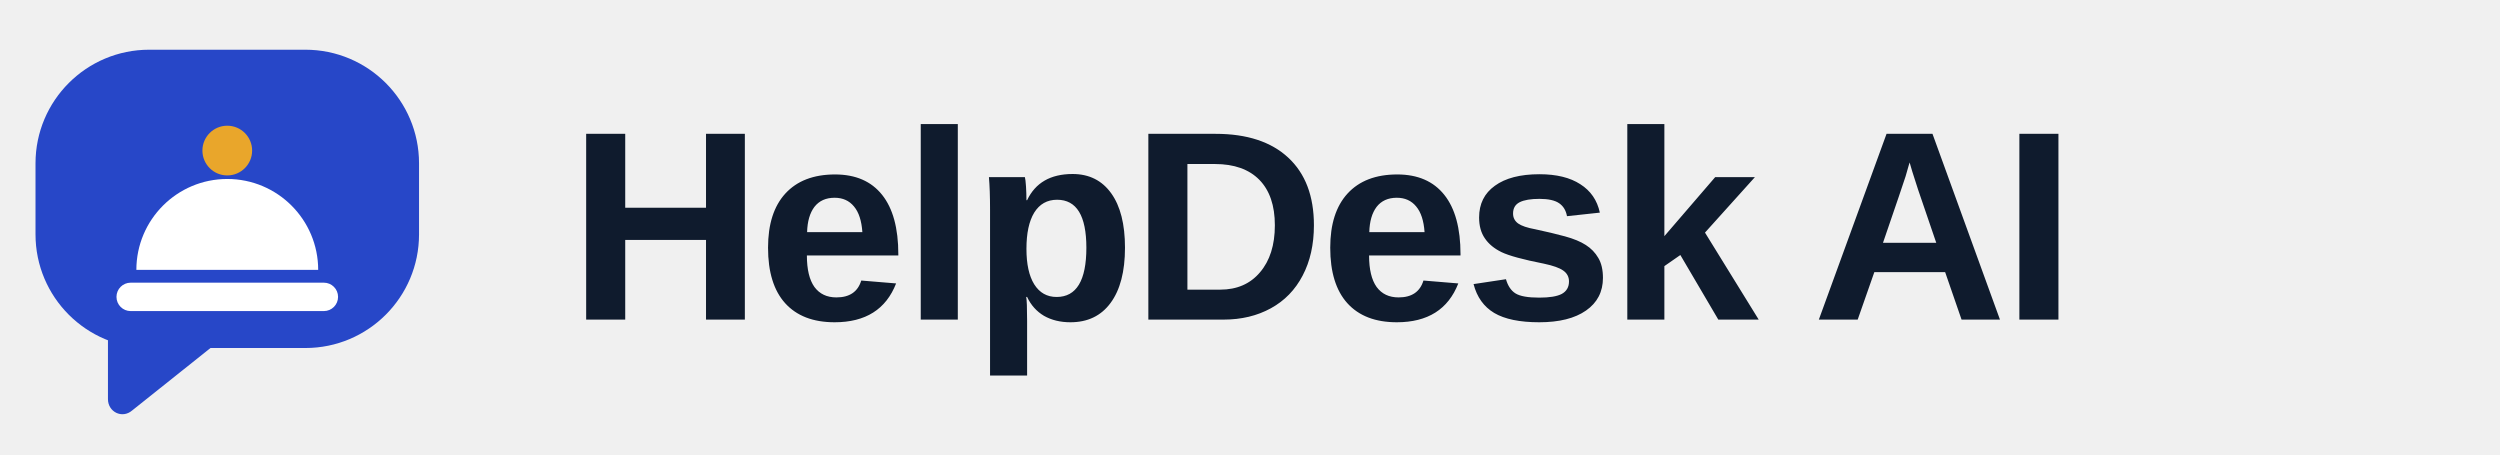
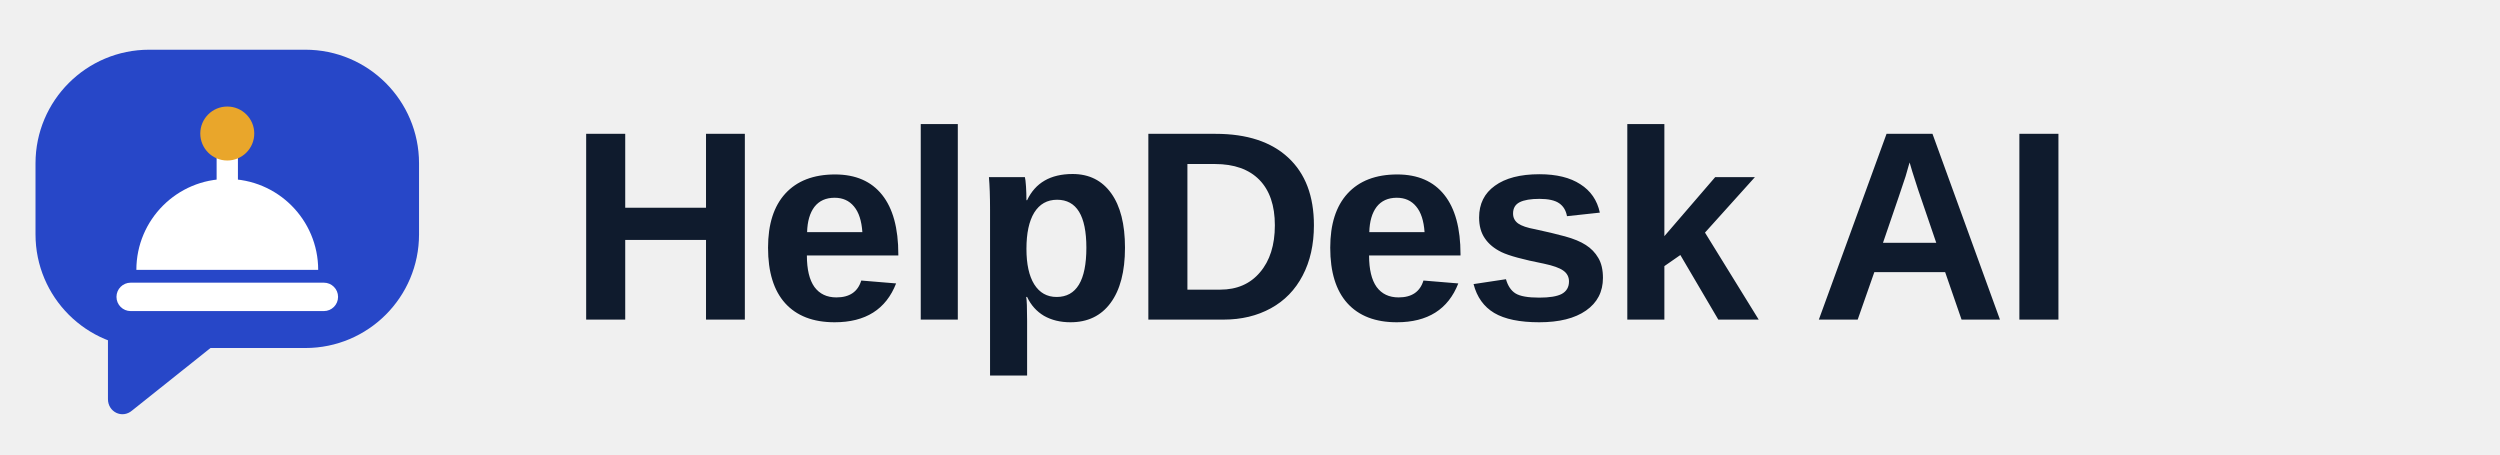
<svg xmlns="http://www.w3.org/2000/svg" viewBox="0 0 176 32" role="img" aria-label="HelpDesk AI">
  <rect x="2.5" y="3.5" width="27" height="21" rx="8" fill="#2747C8" />
  <path d="M7.6 20.5v7.6c0 .9 1 1.4 1.7.8l7.4-5.9z" fill="#2747C8" />
+   <rect x="15.25" y="10.4" width="1.5" height="3.2" rx=".5" fill="#fff" />
  <path d="M9.6 19a6.4 6.4 0 0 1 12.8 0z" fill="#fff" />
  <rect x="8.2" y="19.9" width="15.6" height="2" rx="1" fill="#fff" />
-   <circle cx="16" cy="10.6" r="1.75" fill="#E9A62B" />
+   <circle cx="16" cy="9.4" r="1.9" fill="#E9A62B" />
  <text x="40" y="22.5" font-family="Archivo, 'Helvetica Neue', Arial, sans-serif" font-size="19" font-weight="650" letter-spacing="-0.4" fill="#0F1B2D">HelpDesk AI</text>
</svg>
